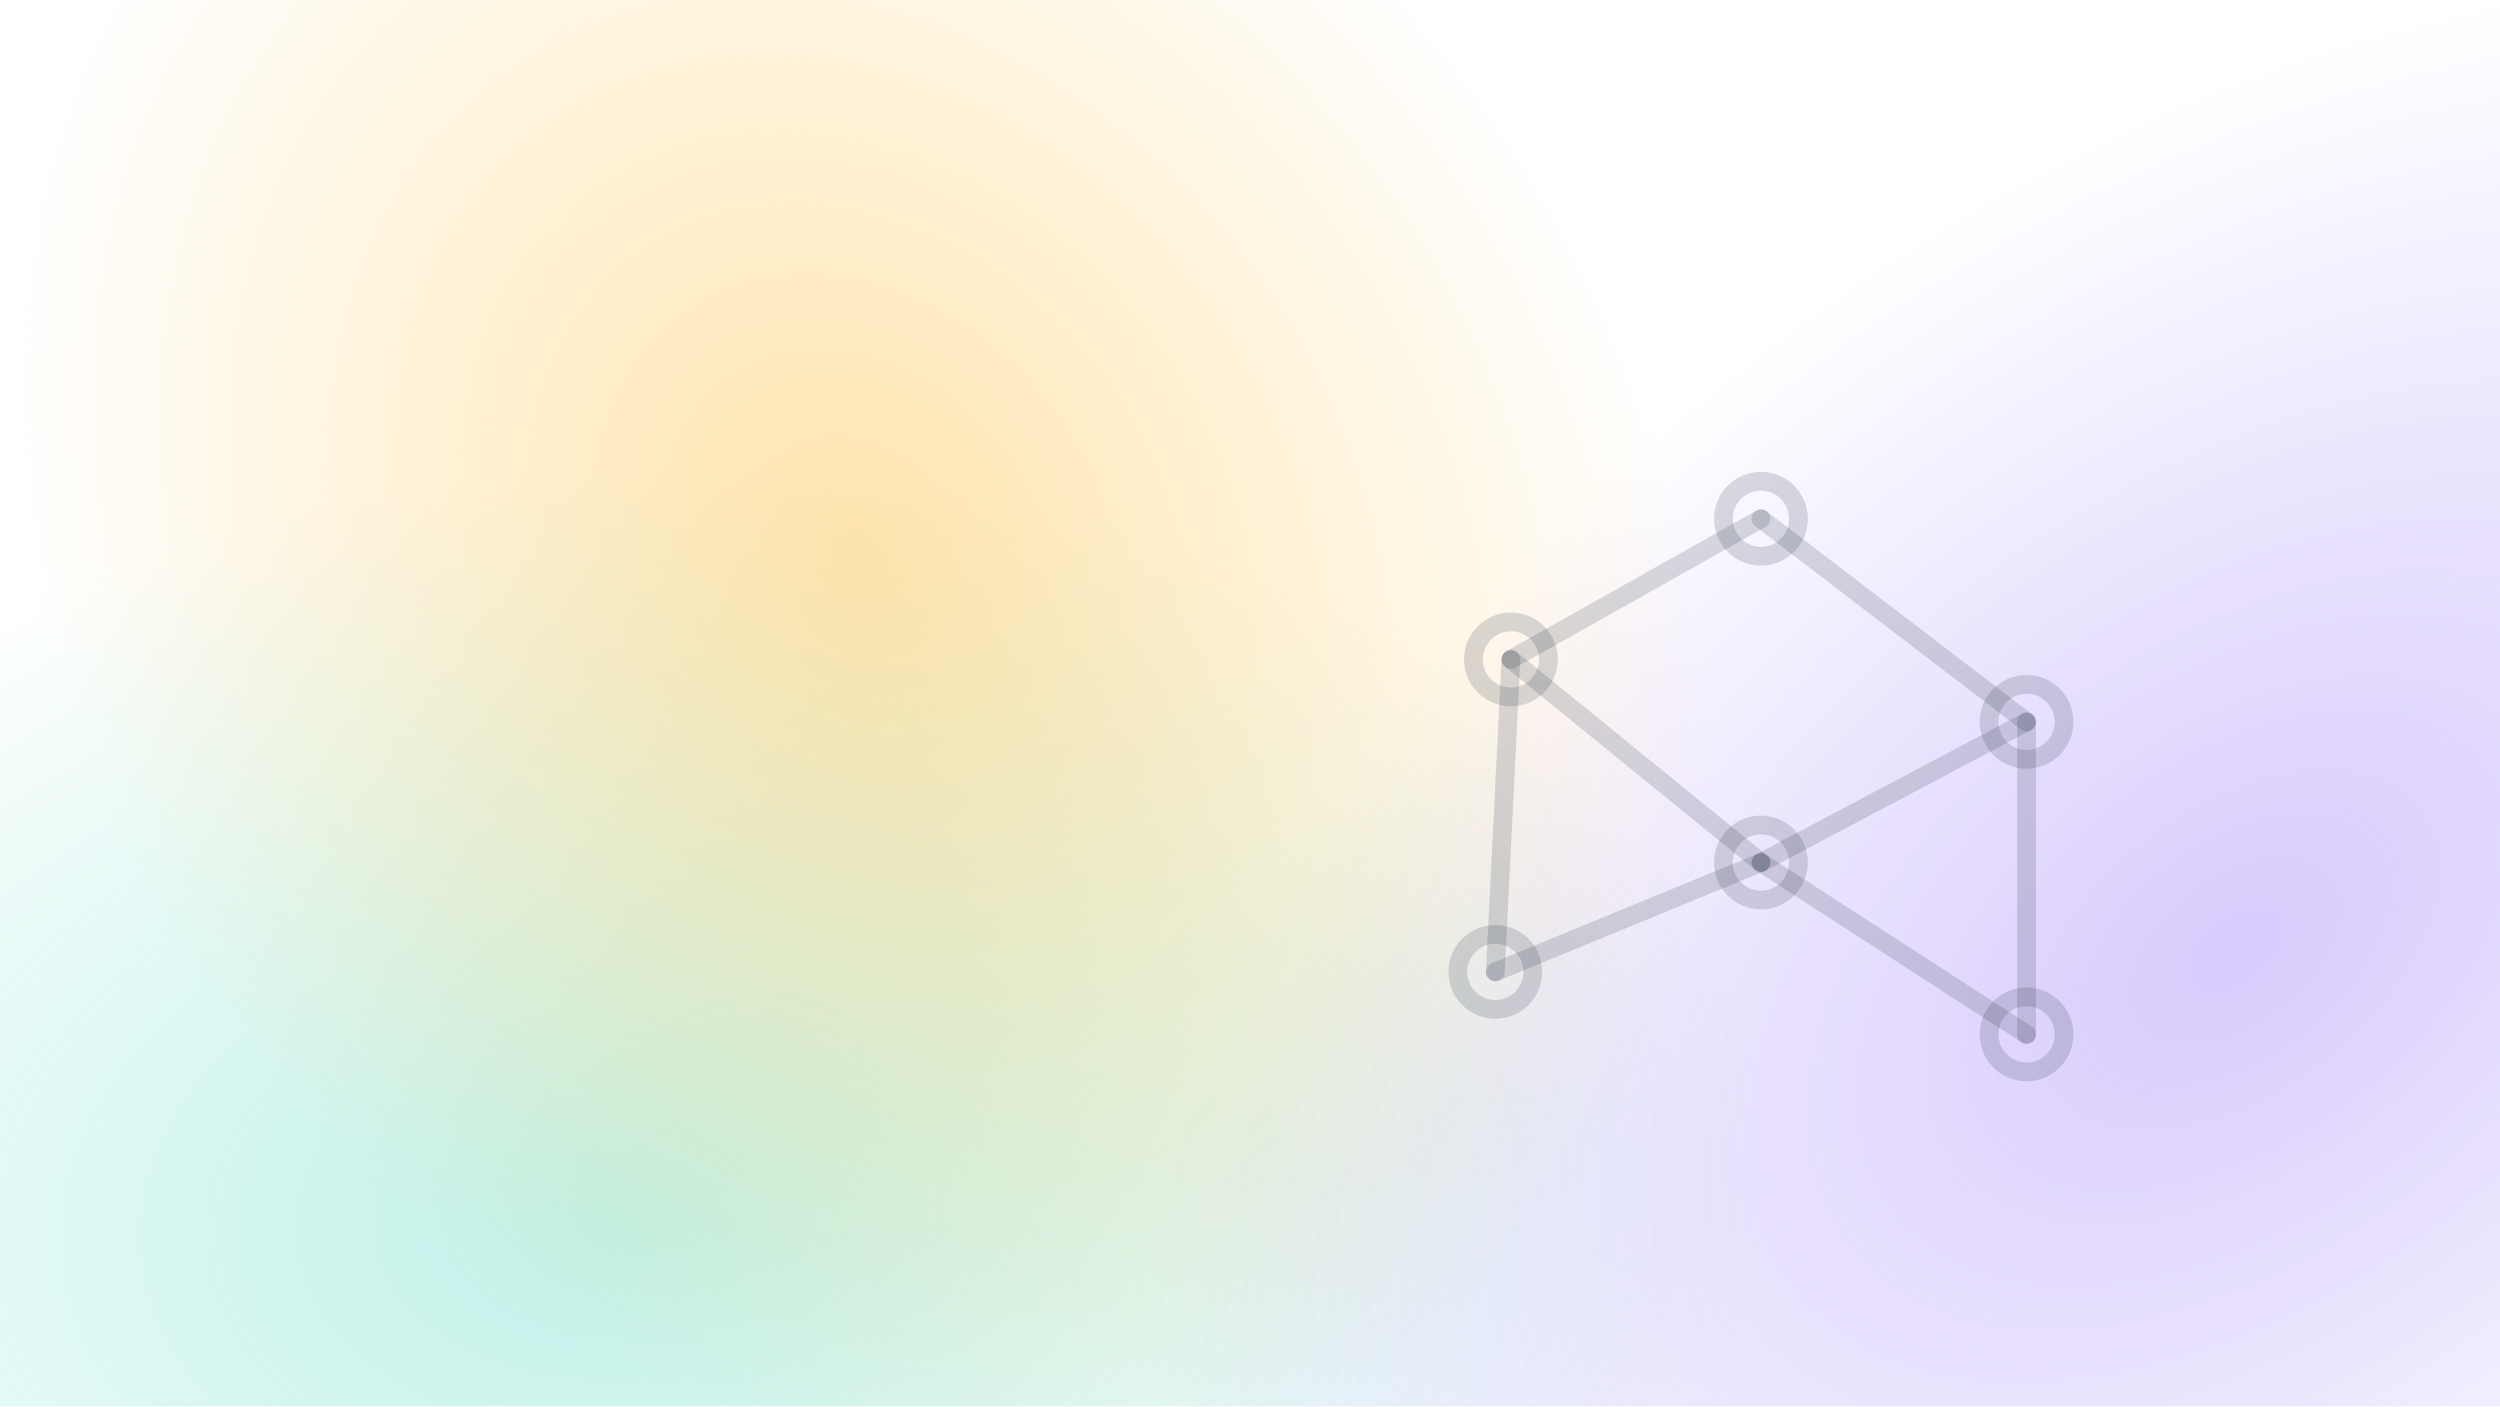
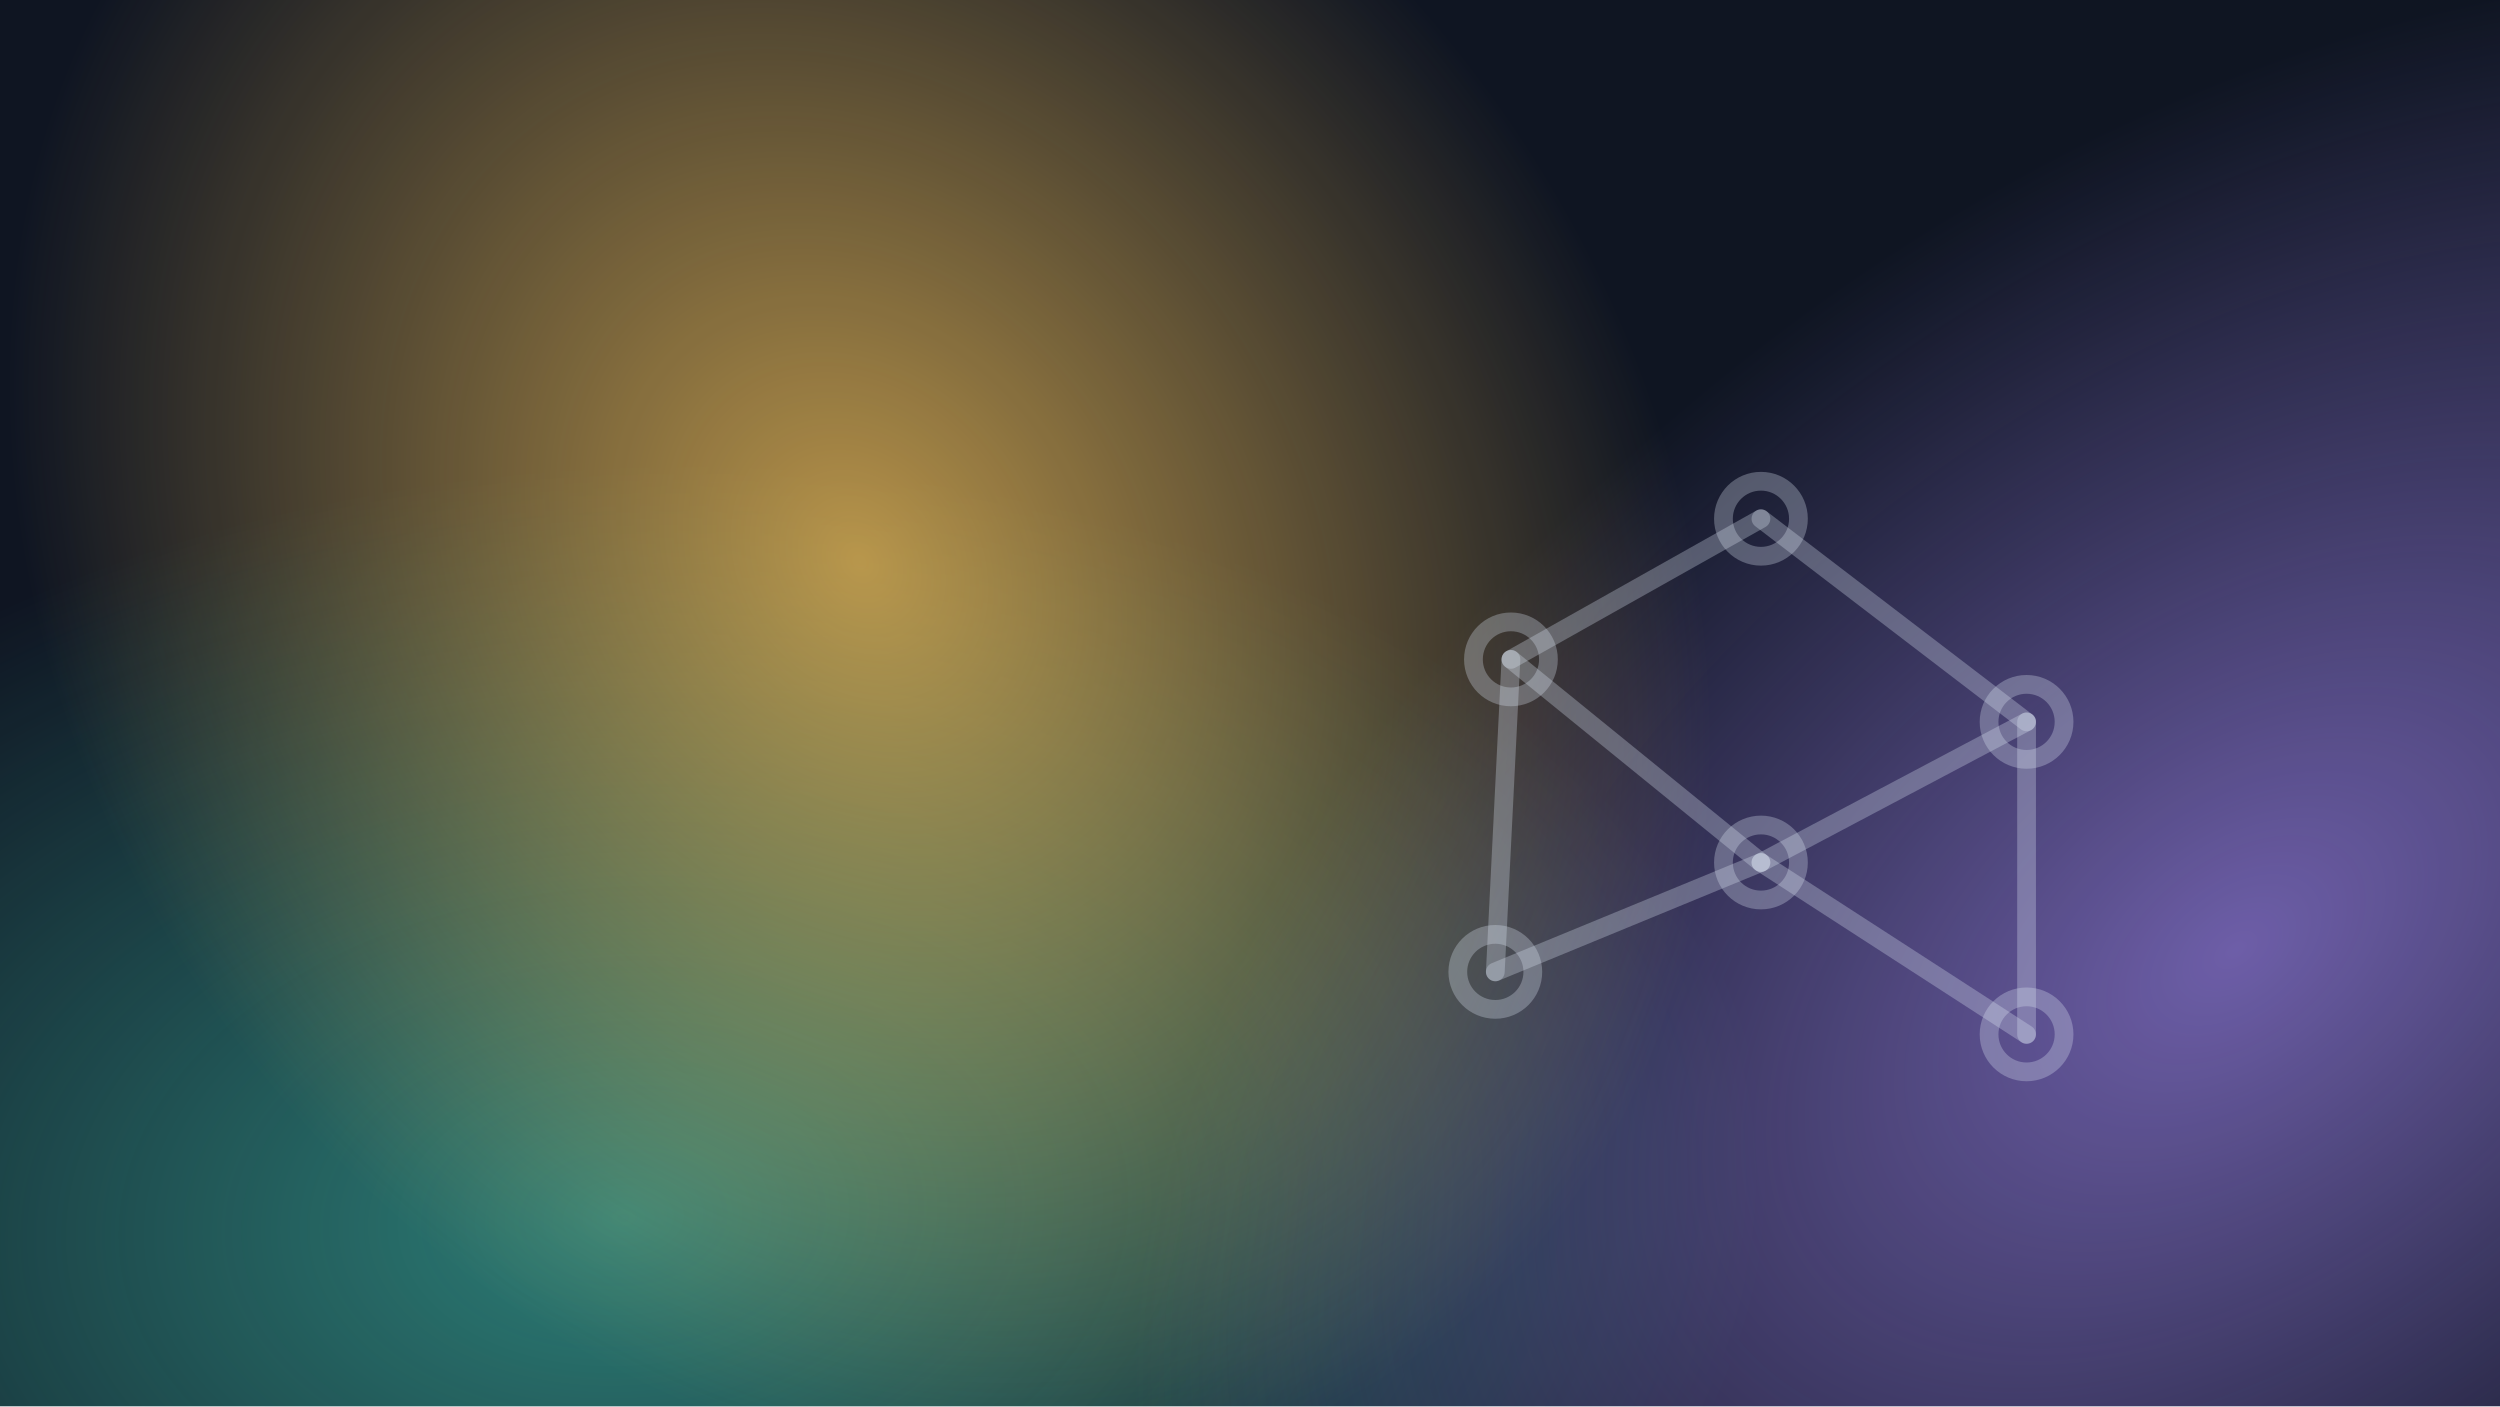
<svg xmlns="http://www.w3.org/2000/svg" width="1600" height="900" viewBox="0 0 1600 900" fill="none">
  <defs>
    <radialGradient id="g0" cx="0" cy="0" r="1" gradientUnits="userSpaceOnUse" gradientTransform="translate(401 777) rotate(-3) scale(731 481)">
-       <stop stop-color="#45D6BD" stop-opacity="0.35" />
+       <stop stop-color="#45D6BD" stop-opacity="0.55" />
      <stop offset="1" stop-color="#45D6BD" stop-opacity="0" />
    </radialGradient>
    <radialGradient id="g1" cx="0" cy="0" r="1" gradientUnits="userSpaceOnUse" gradientTransform="translate(1436 605) rotate(-37) scale(805 495)">
-       <stop stop-color="#A78BFA" stop-opacity="0.45" />
+       <stop stop-color="#A78BFA" stop-opacity="0.62" />
      <stop offset="1" stop-color="#A78BFA" stop-opacity="0" />
    </radialGradient>
    <radialGradient id="g2" cx="0" cy="0" r="1" gradientUnits="userSpaceOnUse" gradientTransform="translate(551 359) rotate(55) scale(620 503)">
-       <stop stop-color="#FFC95A" stop-opacity="0.5" />
+       <stop stop-color="#FFC95A" stop-opacity="0.7" />
      <stop offset="1" stop-color="#FFC95A" stop-opacity="0" />
    </radialGradient>
  </defs>
+   <rect width="1600" height="900" fill="#0F1522" />
  <rect width="1600" height="900" fill="url(#g0)" />
  <rect width="1600" height="900" fill="url(#g1)" />
  <rect width="1600" height="900" fill="url(#g2)" />
-   <g transform="translate(1127,502)" fill="none" stroke="#132238" stroke-opacity="0.16" stroke-width="12" stroke-linecap="round" stroke-linejoin="round">
+   <g transform="translate(1127,502)" fill="none" stroke="#DCE7F5" stroke-opacity="0.30" stroke-width="12" stroke-linecap="round" stroke-linejoin="round">
    <line x1="-160" y1="-80" x2="0" y2="-170" />
    <line x1="-160" y1="-80" x2="0" y2="50" />
    <line x1="0" y1="-170" x2="170" y2="-40" />
    <line x1="0" y1="50" x2="170" y2="-40" />
    <line x1="0" y1="50" x2="170" y2="160" />
    <line x1="170" y1="-40" x2="170" y2="160" />
    <line x1="-160" y1="-80" x2="-170" y2="120" />
    <line x1="0" y1="50" x2="-170" y2="120" />
  </g>
-   <g transform="translate(1127,502)" fill="none" stroke="#132238" stroke-opacity="0.16" stroke-width="12" stroke-linecap="round" stroke-linejoin="round">
+   <g transform="translate(1127,502)" fill="none" stroke="#DCE7F5" stroke-opacity="0.30" stroke-width="12" stroke-linecap="round" stroke-linejoin="round">
    <circle cx="-160" cy="-80" r="24" />
    <circle cx="0" cy="-170" r="24" />
    <circle cx="0" cy="50" r="24" />
    <circle cx="170" cy="-40" r="24" />
    <circle cx="170" cy="160" r="24" />
    <circle cx="-170" cy="120" r="24" />
  </g>
</svg>
